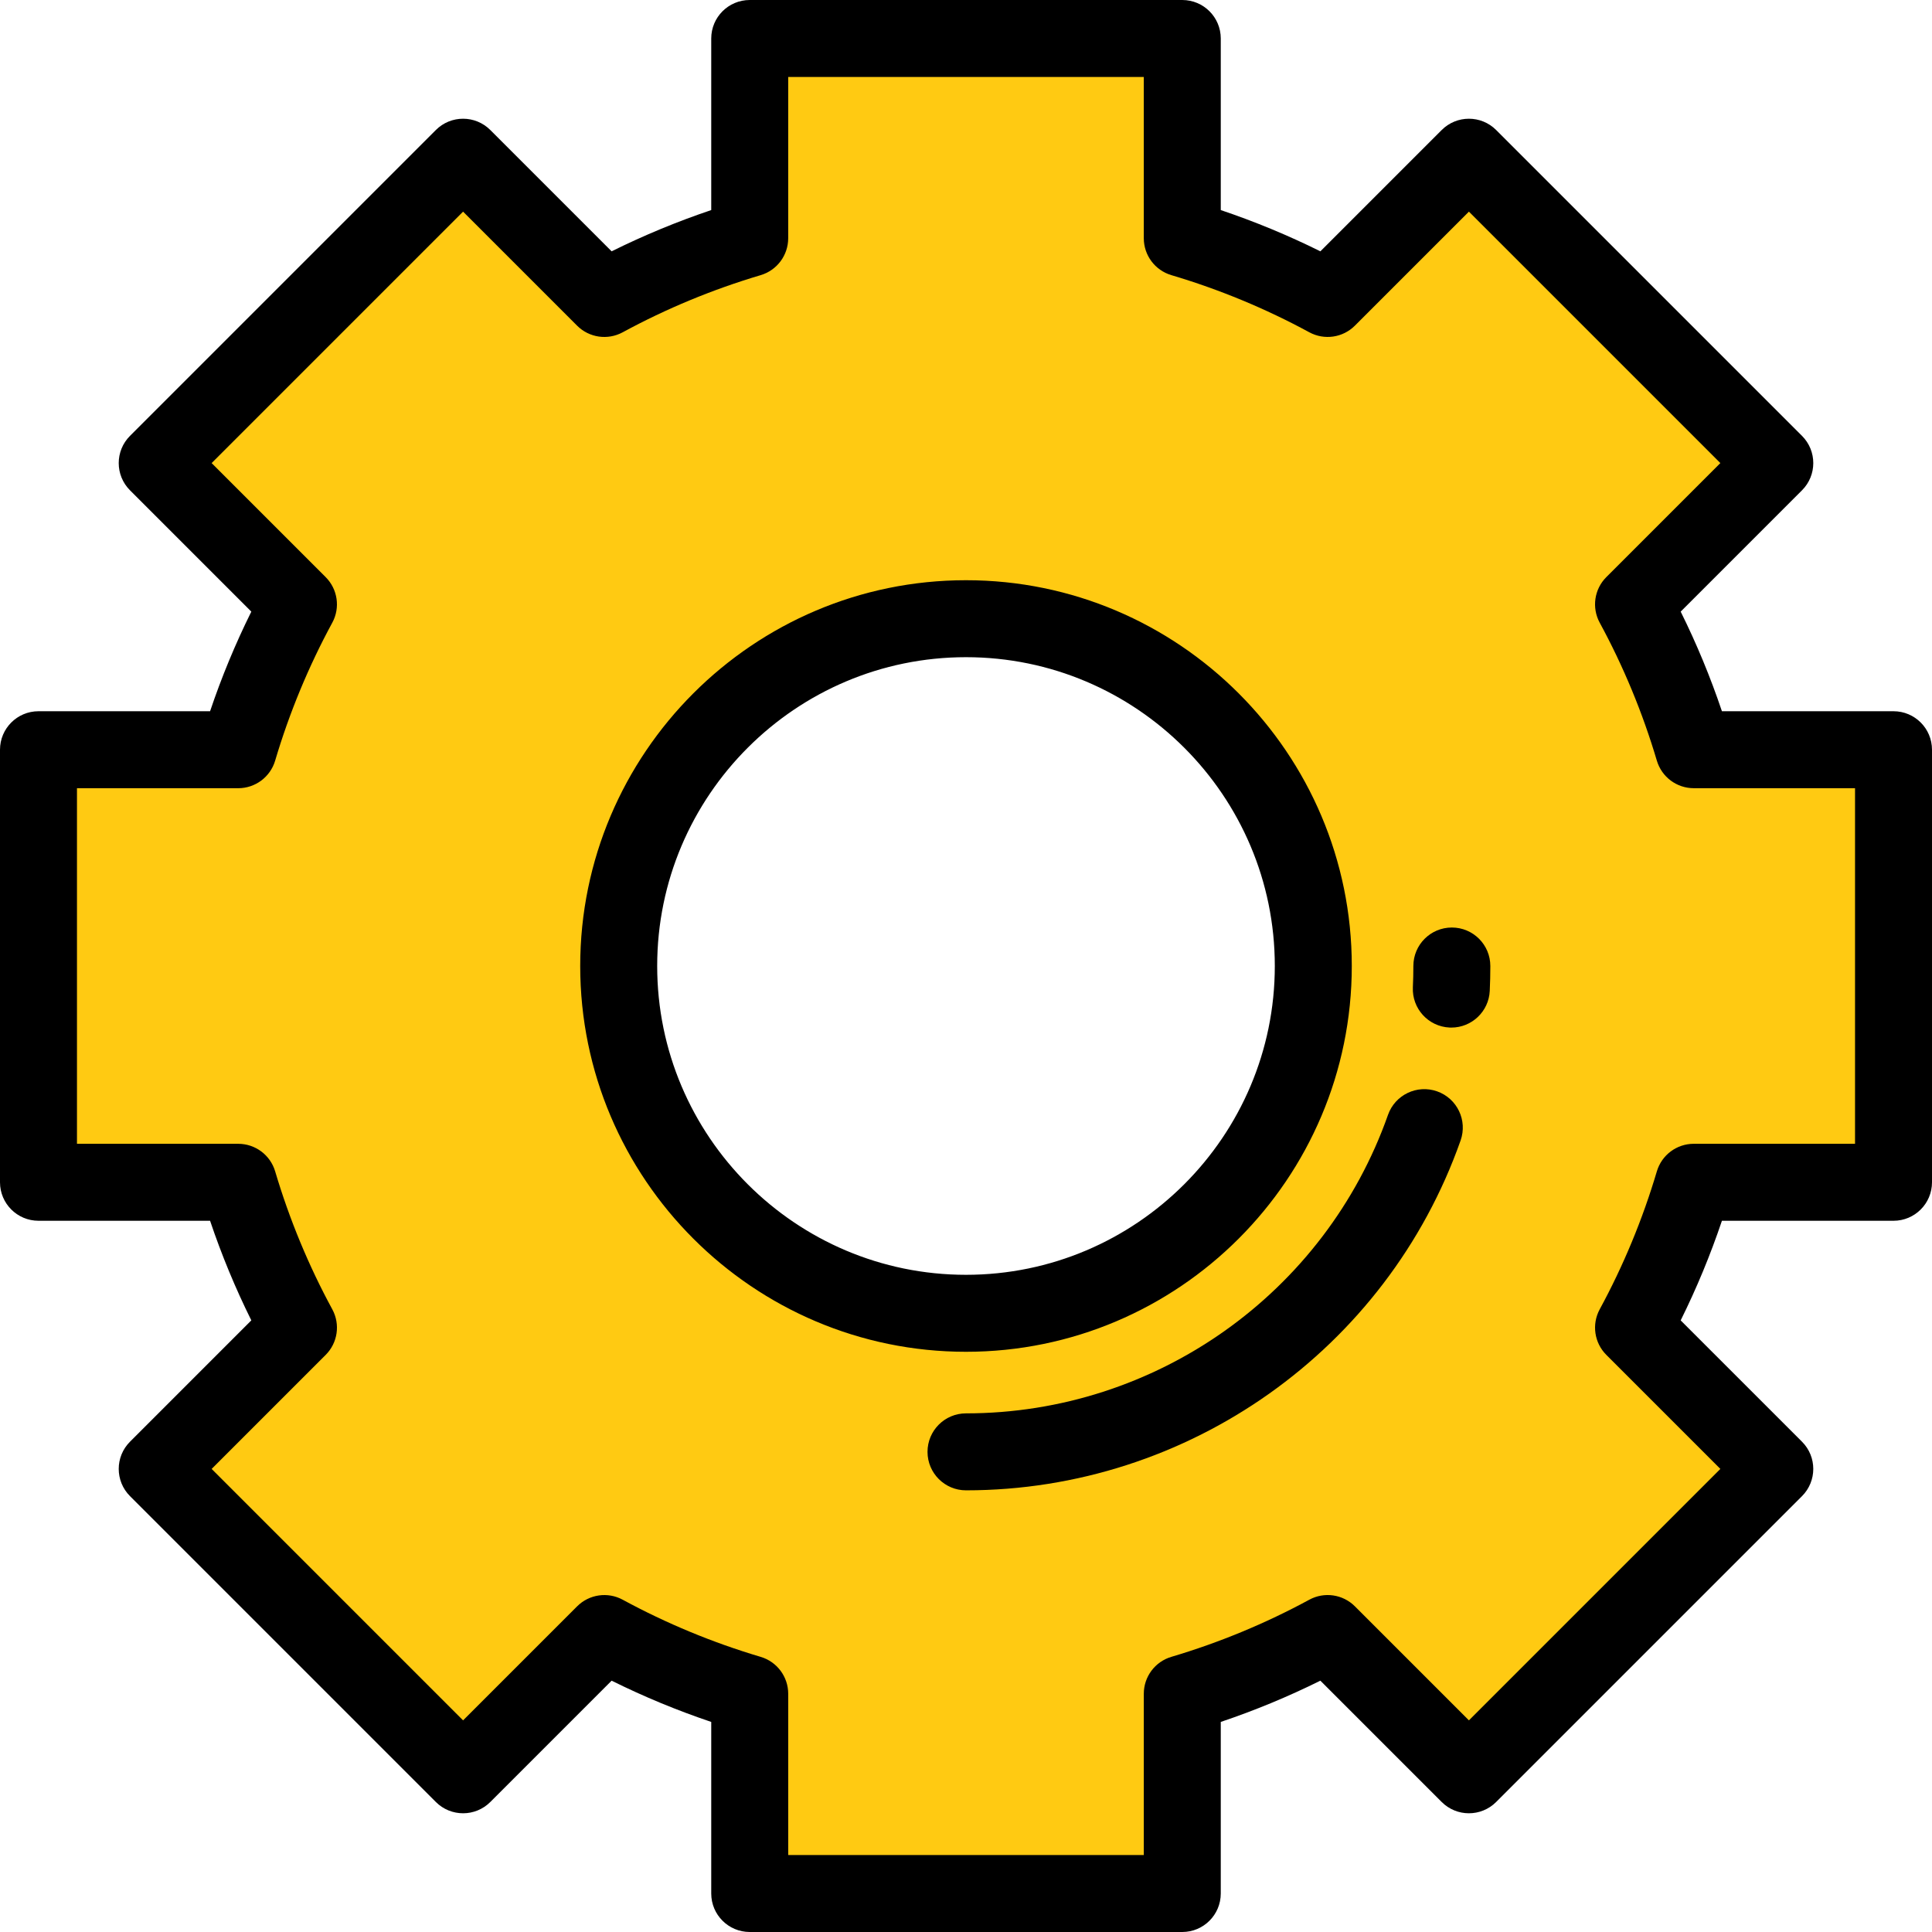
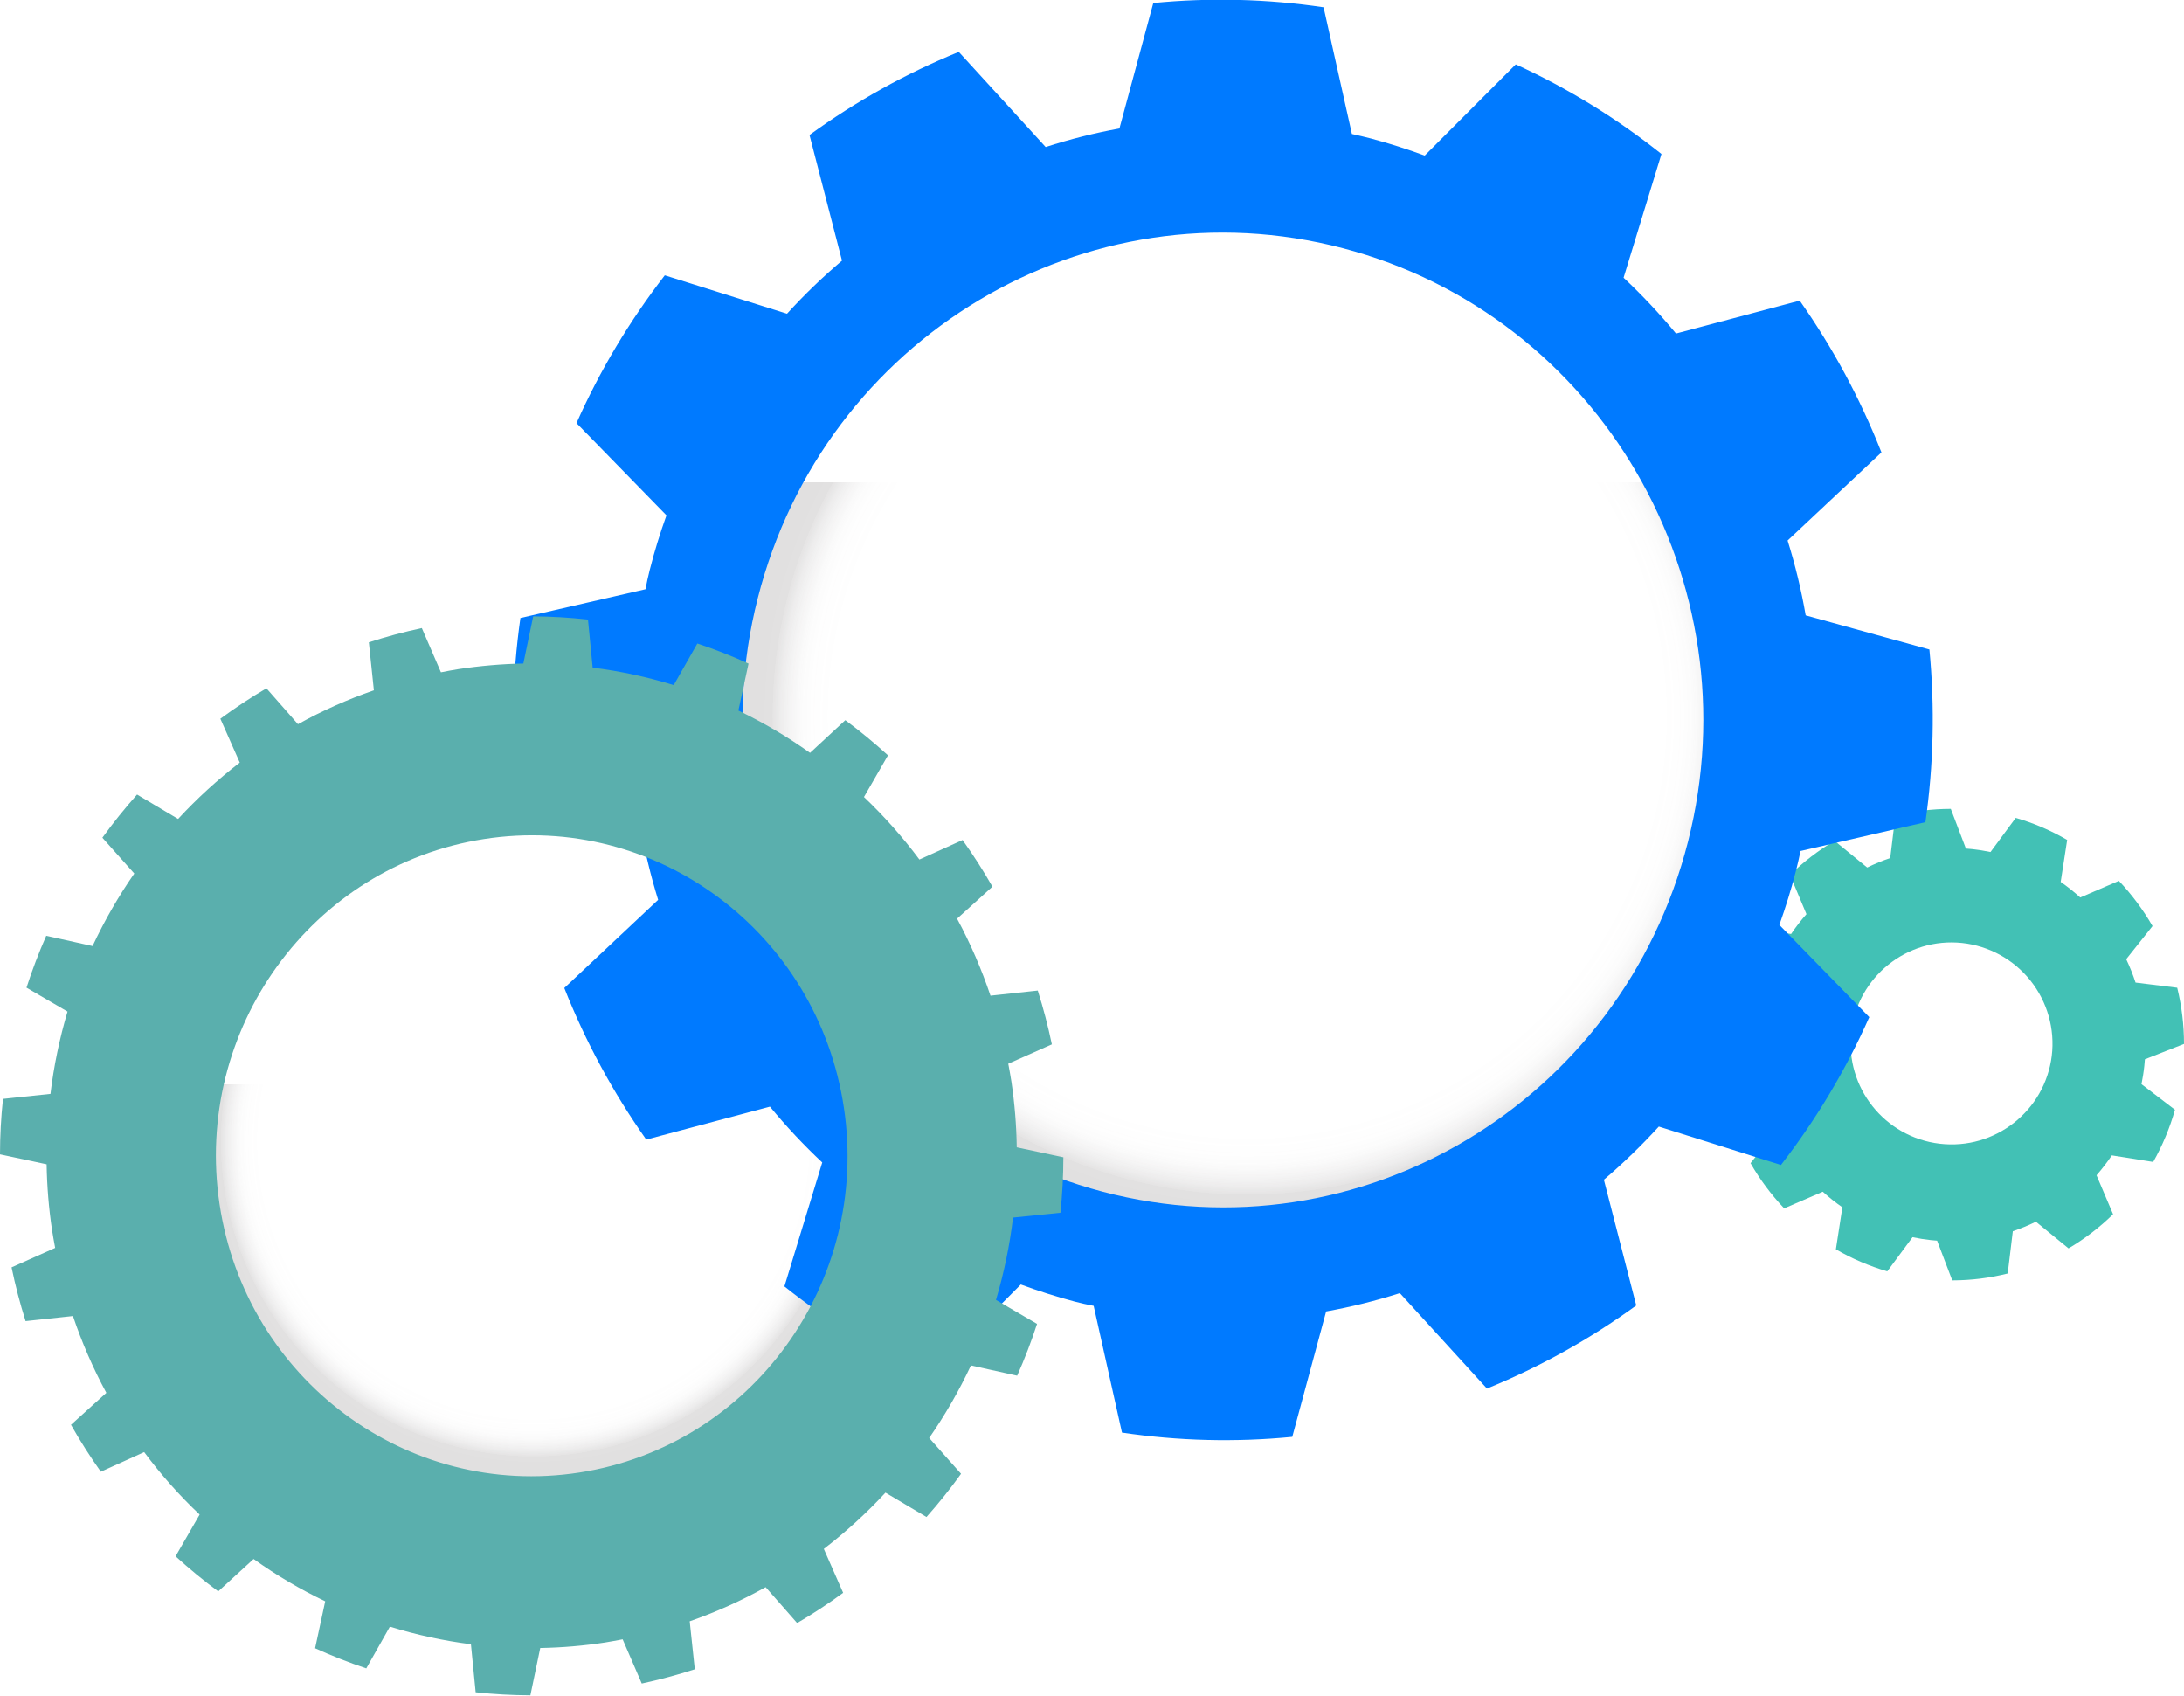
- <svg xmlns="http://www.w3.org/2000/svg" version="1.1" id="Layer_1" x="0px" y="0px" viewBox="0 0 512 512" style="enable-background:new 0 0 512 512;" xml:space="preserve">
-   <path style="fill:#FFCA12;" d="M501.801,313.316V198.684h-52.94c-4.002-13.486-9.367-26.387-15.958-38.527l37.434-37.434  l-81.059-81.058l-37.434,37.434c-12.14-6.592-25.041-11.956-38.527-15.958V10.199H198.684v52.94  c-13.486,4.002-26.387,9.367-38.527,15.958l-37.434-37.433l-81.058,81.058l37.434,37.434c-6.592,12.14-11.956,25.041-15.958,38.527  H10.199v114.634h52.94c4.002,13.486,9.367,26.387,15.958,38.527l-37.433,37.433l81.058,81.058l37.434-37.434  c12.14,6.592,25.041,11.956,38.527,15.958v52.941h114.634v-52.94c13.486-4.002,26.387-9.367,38.527-15.958l37.434,37.434  l81.058-81.058l-37.434-37.434c6.592-12.14,11.956-25.041,15.958-38.527h52.94V313.316z M256,348.038  c-50.831,0-92.038-41.207-92.038-92.038s41.207-92.038,92.038-92.038s92.038,41.207,92.038,92.038S306.831,348.038,256,348.038z" />
-   <path d="M313.316,512H198.684c-5.633,0-10.199-4.566-10.199-10.199v-45.473c-9.042-3.045-17.876-6.704-26.398-10.931l-32.153,32.153  c-3.982,3.983-10.441,3.983-14.424,0L34.451,396.49c-3.983-3.983-3.983-10.441,0-14.424l32.153-32.153  c-4.229-8.52-7.886-17.355-10.932-26.398H10.199C4.566,323.516,0,318.95,0,313.317V198.684c0-5.633,4.566-10.199,10.199-10.199  h45.473c3.045-9.043,6.704-17.876,10.932-26.398l-32.153-32.153c-3.983-3.983-3.983-10.441,0-14.424l81.059-81.059  c3.982-3.983,10.441-3.983,14.424,0l32.153,32.153c8.521-4.229,17.356-7.886,26.398-10.932V10.199  C188.484,4.566,193.051,0,198.684,0h114.634c5.633,0,10.199,4.566,10.199,10.199v45.473c9.042,3.045,17.876,6.704,26.398,10.932  l32.153-32.153c3.982-3.983,10.441-3.983,14.424,0l81.059,81.059c3.983,3.983,3.983,10.441,0,14.424l-32.153,32.153  c4.229,8.52,7.886,17.354,10.931,26.398h45.472c5.633,0,10.199,4.566,10.199,10.199v114.634c0,5.633-4.566,10.199-10.199,10.199  h-45.473c-3.045,9.044-6.704,17.877-10.931,26.398l32.153,32.153c3.983,3.983,3.983,10.441,0,14.424L396.49,477.55  c-3.982,3.983-10.441,3.983-14.424,0l-32.153-32.153c-8.521,4.229-17.356,7.886-26.398,10.931v45.472  C323.516,507.434,318.949,512,313.316,512z M208.883,491.602h94.236v-42.741c0-4.515,2.969-8.493,7.298-9.778  c12.688-3.766,24.989-8.861,36.563-15.144c3.969-2.155,8.883-1.443,12.079,1.751l30.222,30.222l66.634-66.634l-30.222-30.222  c-3.193-3.194-3.906-8.109-1.751-12.079c6.283-11.57,11.377-23.871,15.144-36.563c1.285-4.329,5.263-7.298,9.778-7.298h42.739  v-94.236h-42.741c-4.515,0-8.493-2.969-9.778-7.298c-3.767-12.691-8.861-24.992-15.144-36.563c-2.155-3.97-1.443-8.885,1.751-12.079  l30.222-30.222l-66.634-66.634l-30.222,30.222c-3.194,3.194-8.107,3.906-12.079,1.751c-11.573-6.284-23.874-11.378-36.563-15.144  c-4.329-1.285-7.298-5.263-7.298-9.778V20.398h-94.236v42.741c0,4.515-2.969,8.493-7.298,9.778  c-12.688,3.766-24.989,8.861-36.563,15.144c-3.97,2.154-8.885,1.442-12.079-1.751l-30.222-30.222l-66.634,66.634l30.222,30.222  c3.193,3.194,3.906,8.109,1.751,12.079c-6.283,11.572-11.378,23.873-15.144,36.563c-1.285,4.329-5.263,7.298-9.778,7.298H20.398  v94.236h42.741c4.515,0,8.493,2.969,9.778,7.298c3.766,12.689,8.861,24.99,15.144,36.563c2.155,3.97,1.443,8.885-1.751,12.079  l-30.222,30.222l66.634,66.634l30.222-30.222c3.195-3.193,8.109-3.905,12.079-1.751c11.573,6.284,23.874,11.378,36.563,15.144  c4.329,1.285,7.298,5.263,7.298,9.778v42.738H208.883z M256,358.237c-56.373,0-102.237-45.863-102.237-102.237  S199.627,153.763,256,153.763S358.237,199.627,358.237,256S312.373,358.237,256,358.237z M256,174.162  c-45.125,0-81.838,36.713-81.838,81.838c0,45.125,36.713,81.838,81.838,81.838c45.126,0,81.838-36.713,81.838-81.838  S301.126,174.162,256,174.162z" />
-   <path d="M256,394.954c-5.633,0-10.199-4.566-10.199-10.199c0-5.633,4.566-10.199,10.199-10.199  c50.206,0,95.15-31.792,111.838-79.111c1.873-5.312,7.697-8.099,13.011-6.226c5.312,1.874,8.099,7.698,6.226,13.011  C367.515,357.69,314.84,394.954,256,394.954z" />
-   <path d="M384.62,272.319c-0.16,0-0.321-0.003-0.483-0.011c-5.627-0.262-9.975-5.036-9.713-10.664  c0.088-1.875,0.132-3.774,0.132-5.643c0-5.633,4.566-10.199,10.199-10.199c5.633,0,10.199,4.566,10.199,10.199  c0,2.186-0.052,4.404-0.154,6.595C394.545,268.06,390.034,272.319,384.62,272.319z" />
-   <g>
- </g>
-   <g>
- </g>
-   <g>
- </g>
-   <g>
- </g>
-   <g>
- </g>
-   <g>
- </g>
-   <g>
- </g>
-   <g>
- </g>
-   <g>
- </g>
-   <g>
- </g>
-   <g>
- </g>
-   <g>
- </g>
-   <g>
- </g>
-   <g>
- </g>
-   <g>
- </g>
+ <svg xmlns="http://www.w3.org/2000/svg" xmlns:xlink="http://www.w3.org/1999/xlink" viewBox="0 0 512 397.35">
+   <defs>
+     <style>.cls-1{mask:url(#mask);}.cls-15,.cls-2,.cls-4,.cls-5,.cls-7,.cls-8,.cls-9{mix-blend-mode:multiply;}.cls-2{fill:url(#radial-gradient);}.cls-3{mask:url(#mask-2);}.cls-4{fill:url(#radial-gradient-2);}.cls-5{fill:url(#radial-gradient-3);}.cls-6{mask:url(#mask-4);}.cls-7{fill:url(#radial-gradient-4);}.cls-8{fill:url(#radial-gradient-5);}.cls-9{fill:url(#radial-gradient-6);}.cls-10{isolation:isolate;}.cls-11{mask:url(#mask-7);}.cls-12,.cls-14,.cls-17{opacity:0.3;}.cls-12{fill:url(#radial-gradient-7);}.cls-13{mask:url(#mask-9);}.cls-14{fill:url(#radial-gradient-8);}.cls-16{mask:url(#mask-11);}.cls-17{fill:url(#radial-gradient-9);}.cls-18{fill:#42c1b5;}.cls-19{fill:#007aff;}.cls-20{fill:#5aafad;}.cls-21{filter:url(#luminosity-noclip-11);}.cls-22{filter:url(#luminosity-noclip-9);}.cls-23{filter:url(#luminosity-noclip-7);}.cls-24{filter:url(#luminosity-noclip-4);}.cls-25{filter:url(#luminosity-noclip-2);}.cls-26{filter:url(#luminosity-noclip);}</style>
+     <filter id="luminosity-noclip" x="173.17" y="-8447.89" width="236.89" height="32766" filterUnits="userSpaceOnUse" color-interpolation-filters="sRGB">
+       <feFlood flood-color="#fff" result="bg" />
+       <feBlend in="SourceGraphic" in2="bg" />
+     </filter>
+     <mask id="mask" x="173.17" y="-8447.89" width="236.89" height="32766" maskUnits="userSpaceOnUse">
+       <g class="cls-26" />
+     </mask>
+     <radialGradient id="radial-gradient" cx="281.01" cy="199.05" r="119.67" gradientTransform="translate(-56.06 -16.45) scale(1.24 1.25)" gradientUnits="userSpaceOnUse">
+       <stop offset="0.6" />
+       <stop offset="0.62" stop-color="#050505" />
+       <stop offset="0.64" stop-color="#121212" />
+       <stop offset="0.67" stop-color="#292929" />
+       <stop offset="0.7" stop-color="#494949" />
+       <stop offset="0.72" stop-color="#737373" />
+       <stop offset="0.75" stop-color="#a4a4a4" />
+       <stop offset="0.75" stop-color="#a6a6a6" />
+       <stop offset="0.8" stop-color="#a8a8a8" />
+       <stop offset="0.82" stop-color="#afafaf" />
+       <stop offset="0.83" stop-color="#bababa" />
+       <stop offset="0.84" stop-color="#cbcbcb" />
+       <stop offset="0.84" stop-color="#e1e1e1" />
+       <stop offset="0.85" stop-color="#fcfcfc" />
+       <stop offset="0.85" stop-color="#fff" />
+     </radialGradient>
+     <filter id="luminosity-noclip-2" x="431.78" y="-8447.89" width="51.41" height="32766" filterUnits="userSpaceOnUse" color-interpolation-filters="sRGB">
+       <feFlood flood-color="#fff" result="bg" />
+       <feBlend in="SourceGraphic" in2="bg" />
+     </filter>
+     <mask id="mask-2" x="431.78" y="-8447.89" width="51.41" height="32766" maskUnits="userSpaceOnUse">
+       <g class="cls-25" />
+     </mask>
+     <radialGradient id="radial-gradient-2" cx="415.08" cy="259.66" r="25.97" gradientTransform="translate(-56.06 -16.45) scale(1.24 1.25)" gradientUnits="userSpaceOnUse">
+       <stop offset="0.6" stop-color="#b3b3b3" />
+       <stop offset="0.63" stop-color="#b8b8b8" />
+       <stop offset="0.67" stop-color="#c5c5c5" />
+       <stop offset="0.71" stop-color="#dcdcdc" />
+       <stop offset="0.75" stop-color="#fcfcfc" />
+       <stop offset="0.75" stop-color="#fff" />
+       <stop offset="0.84" stop-color="#fff" />
+       <stop offset="0.85" stop-color="#fff" />
+     </radialGradient>
+     <radialGradient id="radial-gradient-3" cx="281.01" cy="199.05" r="119.67" xlink:href="#radial-gradient-2" />
+     <filter id="luminosity-noclip-4" x="46.65" y="-8447.89" width="156.01" height="32766" filterUnits="userSpaceOnUse" color-interpolation-filters="sRGB">
+       <feFlood flood-color="#fff" result="bg" />
+       <feBlend in="SourceGraphic" in2="bg" />
+     </filter>
+     <mask id="mask-4" x="46.65" y="-8447.89" width="156.01" height="32766" maskUnits="userSpaceOnUse">
+       <g class="cls-24" />
+     </mask>
+     <radialGradient id="radial-gradient-4" cx="146.06" cy="278.79" r="78.81" xlink:href="#radial-gradient" />
+     <radialGradient id="radial-gradient-5" cx="146.06" cy="278.79" r="78.81" xlink:href="#radial-gradient-2" />
+     <radialGradient id="radial-gradient-6" cx="415.08" cy="259.66" r="25.97" xlink:href="#radial-gradient" />
+     <filter id="luminosity-noclip-7" x="173.17" y="113.2" width="236.89" height="240.26" filterUnits="userSpaceOnUse" color-interpolation-filters="sRGB">
+       <feFlood flood-color="#fff" result="bg" />
+       <feBlend in="SourceGraphic" in2="bg" />
+     </filter>
+     <mask id="mask-7" x="173.17" y="48.66" width="236.89" height="240.26" maskUnits="userSpaceOnUse">
+       <g class="cls-23">
+         <g transform="translate(0 -64.54)">
+           <g class="cls-1">
+             <path class="cls-2" d="M173.17,233.33c0-66.34,53-120.13,118.44-120.13S410.06,167,410.06,233.33,357,353.47,291.61,353.47,173.17,299.68,173.17,233.33Z" />
+           </g>
+         </g>
+       </g>
+     </mask>
+     <radialGradient id="radial-gradient-7" cx="281.01" cy="199.05" r="119.67" gradientTransform="translate(-56.06 -16.45) scale(1.24 1.25)" gradientUnits="userSpaceOnUse">
+       <stop offset="0.6" stop-color="#fff" />
+       <stop offset="0.61" stop-color="#fafafa" />
+       <stop offset="0.63" stop-color="#edeced" />
+       <stop offset="0.65" stop-color="#d7d6d6" />
+       <stop offset="0.68" stop-color="#b8b6b6" />
+       <stop offset="0.7" stop-color="#908c8d" />
+       <stop offset="0.72" stop-color="#5f5a5b" />
+       <stop offset="0.75" stop-color="#261f21" />
+       <stop offset="0.75" stop-color="#130c0e" />
+       <stop offset="0.84" stop-color="#130c0e" />
+       <stop offset="0.85" stop-color="#130c0e" />
+     </radialGradient>
+     <filter id="luminosity-noclip-9" x="46.65" y="254.28" width="156.01" height="158.23" filterUnits="userSpaceOnUse" color-interpolation-filters="sRGB">
+       <feFlood flood-color="#fff" result="bg" />
+       <feBlend in="SourceGraphic" in2="bg" />
+     </filter>
+     <mask id="mask-9" x="46.65" y="189.74" width="156.01" height="158.23" maskUnits="userSpaceOnUse">
+       <g class="cls-22">
+         <g transform="translate(0 -64.54)">
+           <g class="cls-6">
+             <path class="cls-7" d="M46.65,333.39c0-43.69,34.92-79.11,78-79.11s78,35.42,78,79.11-34.93,79.12-78,79.12S46.65,377.09,46.65,333.39Z" />
+           </g>
+         </g>
+       </g>
+     </mask>
+     <radialGradient id="radial-gradient-8" cx="146.06" cy="278.79" r="78.81" xlink:href="#radial-gradient-7" />
+     <filter id="luminosity-noclip-11" x="431.78" y="283.32" width="51.41" height="52.14" filterUnits="userSpaceOnUse" color-interpolation-filters="sRGB">
+       <feFlood flood-color="#fff" result="bg" />
+       <feBlend in="SourceGraphic" in2="bg" />
+     </filter>
+     <mask id="mask-11" x="431.78" y="218.78" width="51.41" height="52.14" maskUnits="userSpaceOnUse">
+       <g class="cls-21">
+         <g transform="translate(0 -64.54)">
+           <g class="cls-3">
+             <path class="cls-9" d="M431.78,309.39a25.71,25.71,0,1,1,25.71,26.07A25.89,25.89,0,0,1,431.78,309.39Z" />
+           </g>
+         </g>
+       </g>
+     </mask>
+     <radialGradient id="radial-gradient-9" cx="415.08" cy="259.66" r="25.97" xlink:href="#radial-gradient-7" />
+   </defs>
+   <g class="cls-10">
+     <g id="Layer_1" data-name="Layer 1">
+       <g id="Shadow_Cog_and_Bubble" data-name="Shadow Cog and Bubble">
+         <g class="cls-11">
+           <g class="cls-11">
+             <path class="cls-12" d="M173.17,233.33c0-66.34,53-120.13,118.44-120.13S410.06,167,410.06,233.33,357,353.47,291.61,353.47,173.17,299.68,173.17,233.33Z" transform="translate(0 -64.54)" />
+           </g>
+         </g>
+       </g>
+       <g id="Shadow_Cog_and_Bubble-2" data-name="Shadow Cog and Bubble">
+         <g class="cls-13">
+           <g class="cls-13">
+             <path class="cls-14" d="M46.65,333.39c0-43.69,34.92-79.11,78-79.11s78,35.42,78,79.11-34.93,79.12-78,79.12S46.65,377.09,46.65,333.39Z" transform="translate(0 -64.54)" />
+           </g>
+         </g>
+       </g>
+       <g id="Shadow_Cog_and_Bubble-3" data-name="Shadow Cog and Bubble" class="cls-15">
+         <g class="cls-16">
+           <g class="cls-16">
+             <path class="cls-17" d="M431.92,312.06a25.71,25.71,0,1,1,22.95,23.27A25.9,25.9,0,0,1,431.92,312.06Z" transform="translate(0 -64.54)" />
+           </g>
+         </g>
+       </g>
+       <path class="cls-18" d="M502.83,312.82l9.17-3.6a55.22,55.22,0,0,0-1.59-13.17l-9.77-1.21a46,46,0,0,0-2.19-5.48l6.17-7.76A56.1,56.1,0,0,0,496.73,271l-9.05,3.9a46.22,46.22,0,0,0-4.59-3.65l1.52-9.84a53.44,53.44,0,0,0-12.06-5.17l-5.91,8c-1.4-.29-2.82-.52-4.27-.68l-1.5-.13-3.54-9.3a53.81,53.81,0,0,0-13,1.61l-1.2,9.91a46.37,46.37,0,0,0-5.4,2.22l-7.65-6.25a54.71,54.71,0,0,0-10.44,8l3.85,9.18a45.38,45.38,0,0,0-3.6,4.65l-9.71-1.53a55.26,55.26,0,0,0-5.09,12.22l7.85,6c-.29,1.42-.52,2.86-.67,4.33-.06.51-.09,1-.13,1.52L403,309.55a55.8,55.8,0,0,0,1.59,13.17l9.77,1.21a45.68,45.68,0,0,0,2.19,5.48l-6.17,7.76a54.94,54.94,0,0,0,7.89,10.59l9.05-3.9a43.48,43.48,0,0,0,4.59,3.65l-1.52,9.85a53.79,53.79,0,0,0,12.05,5.16l5.92-8a42.67,42.67,0,0,0,4.27.68c.5.06,1,.09,1.49.13l3.55,9.31a53.66,53.66,0,0,0,13-1.61l1.2-9.91a44.88,44.88,0,0,0,5.41-2.23l7.65,6.25a54.66,54.66,0,0,0,10.44-8L491.49,340a46.87,46.87,0,0,0,3.59-4.66l9.7,1.54a55.77,55.77,0,0,0,5.1-12.23l-7.85-6c.28-1.42.52-2.87.67-4.34C502.76,313.83,502.79,313.32,502.83,312.82ZM481,312a23.67,23.67,0,1,1-21-26.44A23.74,23.74,0,0,1,481,312Z" transform="translate(0 -64.54)" />
+       <path class="cls-19" d="M422.1,264l29.28-6.75a170.28,170.28,0,0,0,.93-40.48l-29-8a137.94,137.94,0,0,0-4.24-17.54l22-20.65A170.84,170.84,0,0,0,421.91,135l-29,7.71a141.84,141.84,0,0,0-12.29-13.08l8.88-29a165,165,0,0,0-34.16-21L334,101q-6.15-2.27-12.6-4c-1.49-.4-3-.72-4.47-1.06l-6.64-29.69a163.15,163.15,0,0,0-39.92-1l-7.94,29.4A133.54,133.54,0,0,0,245.14,99L224.77,76.7a166.5,166.5,0,0,0-35,19.48l7.62,29.45a137.51,137.51,0,0,0-12.89,12.44l-28.65-9a168.1,168.1,0,0,0-20.7,34.64l21.09,21.62c-1.49,4.16-2.81,8.41-3.92,12.79-.39,1.51-.7,3-1,4.53L122,209.39a171.35,171.35,0,0,0-.93,40.48l29,8.05a142.51,142.51,0,0,0,4.22,17.53l-22,20.66a170.24,170.24,0,0,0,19.21,35.53l29-7.72A137.89,137.89,0,0,0,192.76,337l-8.87,29.06A165.21,165.21,0,0,0,218,387l21.31-21.39c4.11,1.51,8.31,2.85,12.63,4,1.48.4,3,.71,4.45,1l6.64,29.71a163.64,163.64,0,0,0,39.92,1l7.94-29.4a136.31,136.31,0,0,0,17.28-4.29L348.59,390a166.75,166.75,0,0,0,35-19.48L376,341.05a144.13,144.13,0,0,0,12.88-12.46l28.63,9a167.6,167.6,0,0,0,20.71-34.65l-21.08-21.61c1.47-4.17,2.81-8.42,3.92-12.8C421.46,267,421.77,265.53,422.1,264Zm-26.39-2.14c-15.56,61.09-77,97.83-137.19,82s-96.42-78.07-80.87-139.14,77-97.8,137.19-82S411.26,200.82,395.71,261.87Z" transform="translate(0 -64.54)" />
+       <path class="cls-20" d="M236.37,313.86l10.22-4.54a129.5,129.5,0,0,0-3.3-12.61l-11.09,1.2a115.88,115.88,0,0,0-7.83-18.05l8.29-7.5a126.63,126.63,0,0,0-7-10.93L215.54,266a115.71,115.71,0,0,0-13-14.65l5.63-9.77q-4.78-4.37-10-8.24L189.9,241a114.22,114.22,0,0,0-16.8-9.92l2.38-11a119,119,0,0,0-12-4.71l-5.54,9.75a111,111,0,0,0-19-4.09l-1.1-11.27A121.24,121.24,0,0,0,125,209l-2.31,11.06a117.56,117.56,0,0,0-15.2,1.31c-1.39.21-2.75.49-4.12.75l-4.48-10.37a126.65,126.65,0,0,0-12.42,3.34l1.18,11.25a111.74,111.74,0,0,0-17.8,7.94l-7.39-8.41A124.53,124.53,0,0,0,51.66,233l4.55,10.28a115.4,115.4,0,0,0-14.46,13.21l-9.62-5.72A127.53,127.53,0,0,0,24,260.89l7.48,8.39a116.24,116.24,0,0,0-9.78,17l-10.86-2.41a126.27,126.27,0,0,0-4.63,12.16l9.62,5.61a116.36,116.36,0,0,0-4,19.29L.7,322.1a122,122,0,0,0-.7,13l10.93,2.33a117.28,117.28,0,0,0,1.27,15.42c.21,1.4.48,2.79.73,4.18L2.71,361.59A127.23,127.23,0,0,0,6,374.19L17.1,373A115.88,115.88,0,0,0,24.93,391l-8.29,7.49a126.21,126.21,0,0,0,7,11l10.16-4.6a112,112,0,0,0,13,14.64l-5.64,9.78c3.19,2.9,6.52,5.66,10,8.22l8.29-7.59a111.54,111.54,0,0,0,16.79,9.92l-2.37,11a125.36,125.36,0,0,0,12,4.72l5.53-9.78a111.84,111.84,0,0,0,19,4.12l1.11,11.26a124.11,124.11,0,0,0,12.83.71l2.31-11.09a112.56,112.56,0,0,0,15.2-1.29c1.39-.22,2.75-.49,4.12-.74l4.48,10.36q6.36-1.38,12.43-3.34l-1.19-11.25a111.78,111.78,0,0,0,17.8-8l7.38,8.41a120,120,0,0,0,10.79-7.08l-4.53-10.29a115.86,115.86,0,0,0,14.45-13.19l9.62,5.71a123.47,123.47,0,0,0,8.1-10.13l-7.47-8.39a117.21,117.21,0,0,0,9.79-17l10.84,2.4a126.1,126.1,0,0,0,4.66-12.14l-9.63-5.62a116.24,116.24,0,0,0,4-19.3l11.11-1.13a127.27,127.27,0,0,0,.69-13l-10.93-2.34A116,116,0,0,0,237.1,318C236.89,316.63,236.63,315.25,236.37,313.86Zm-38.54,10.27c6.18,41-21.58,79.28-62,85.55s-78.19-21.89-84.36-62.89,21.59-79.31,62-85.59S191.66,283.11,197.83,324.13Z" transform="translate(0 -64.54)" />
+     </g>
+   </g>
</svg>
